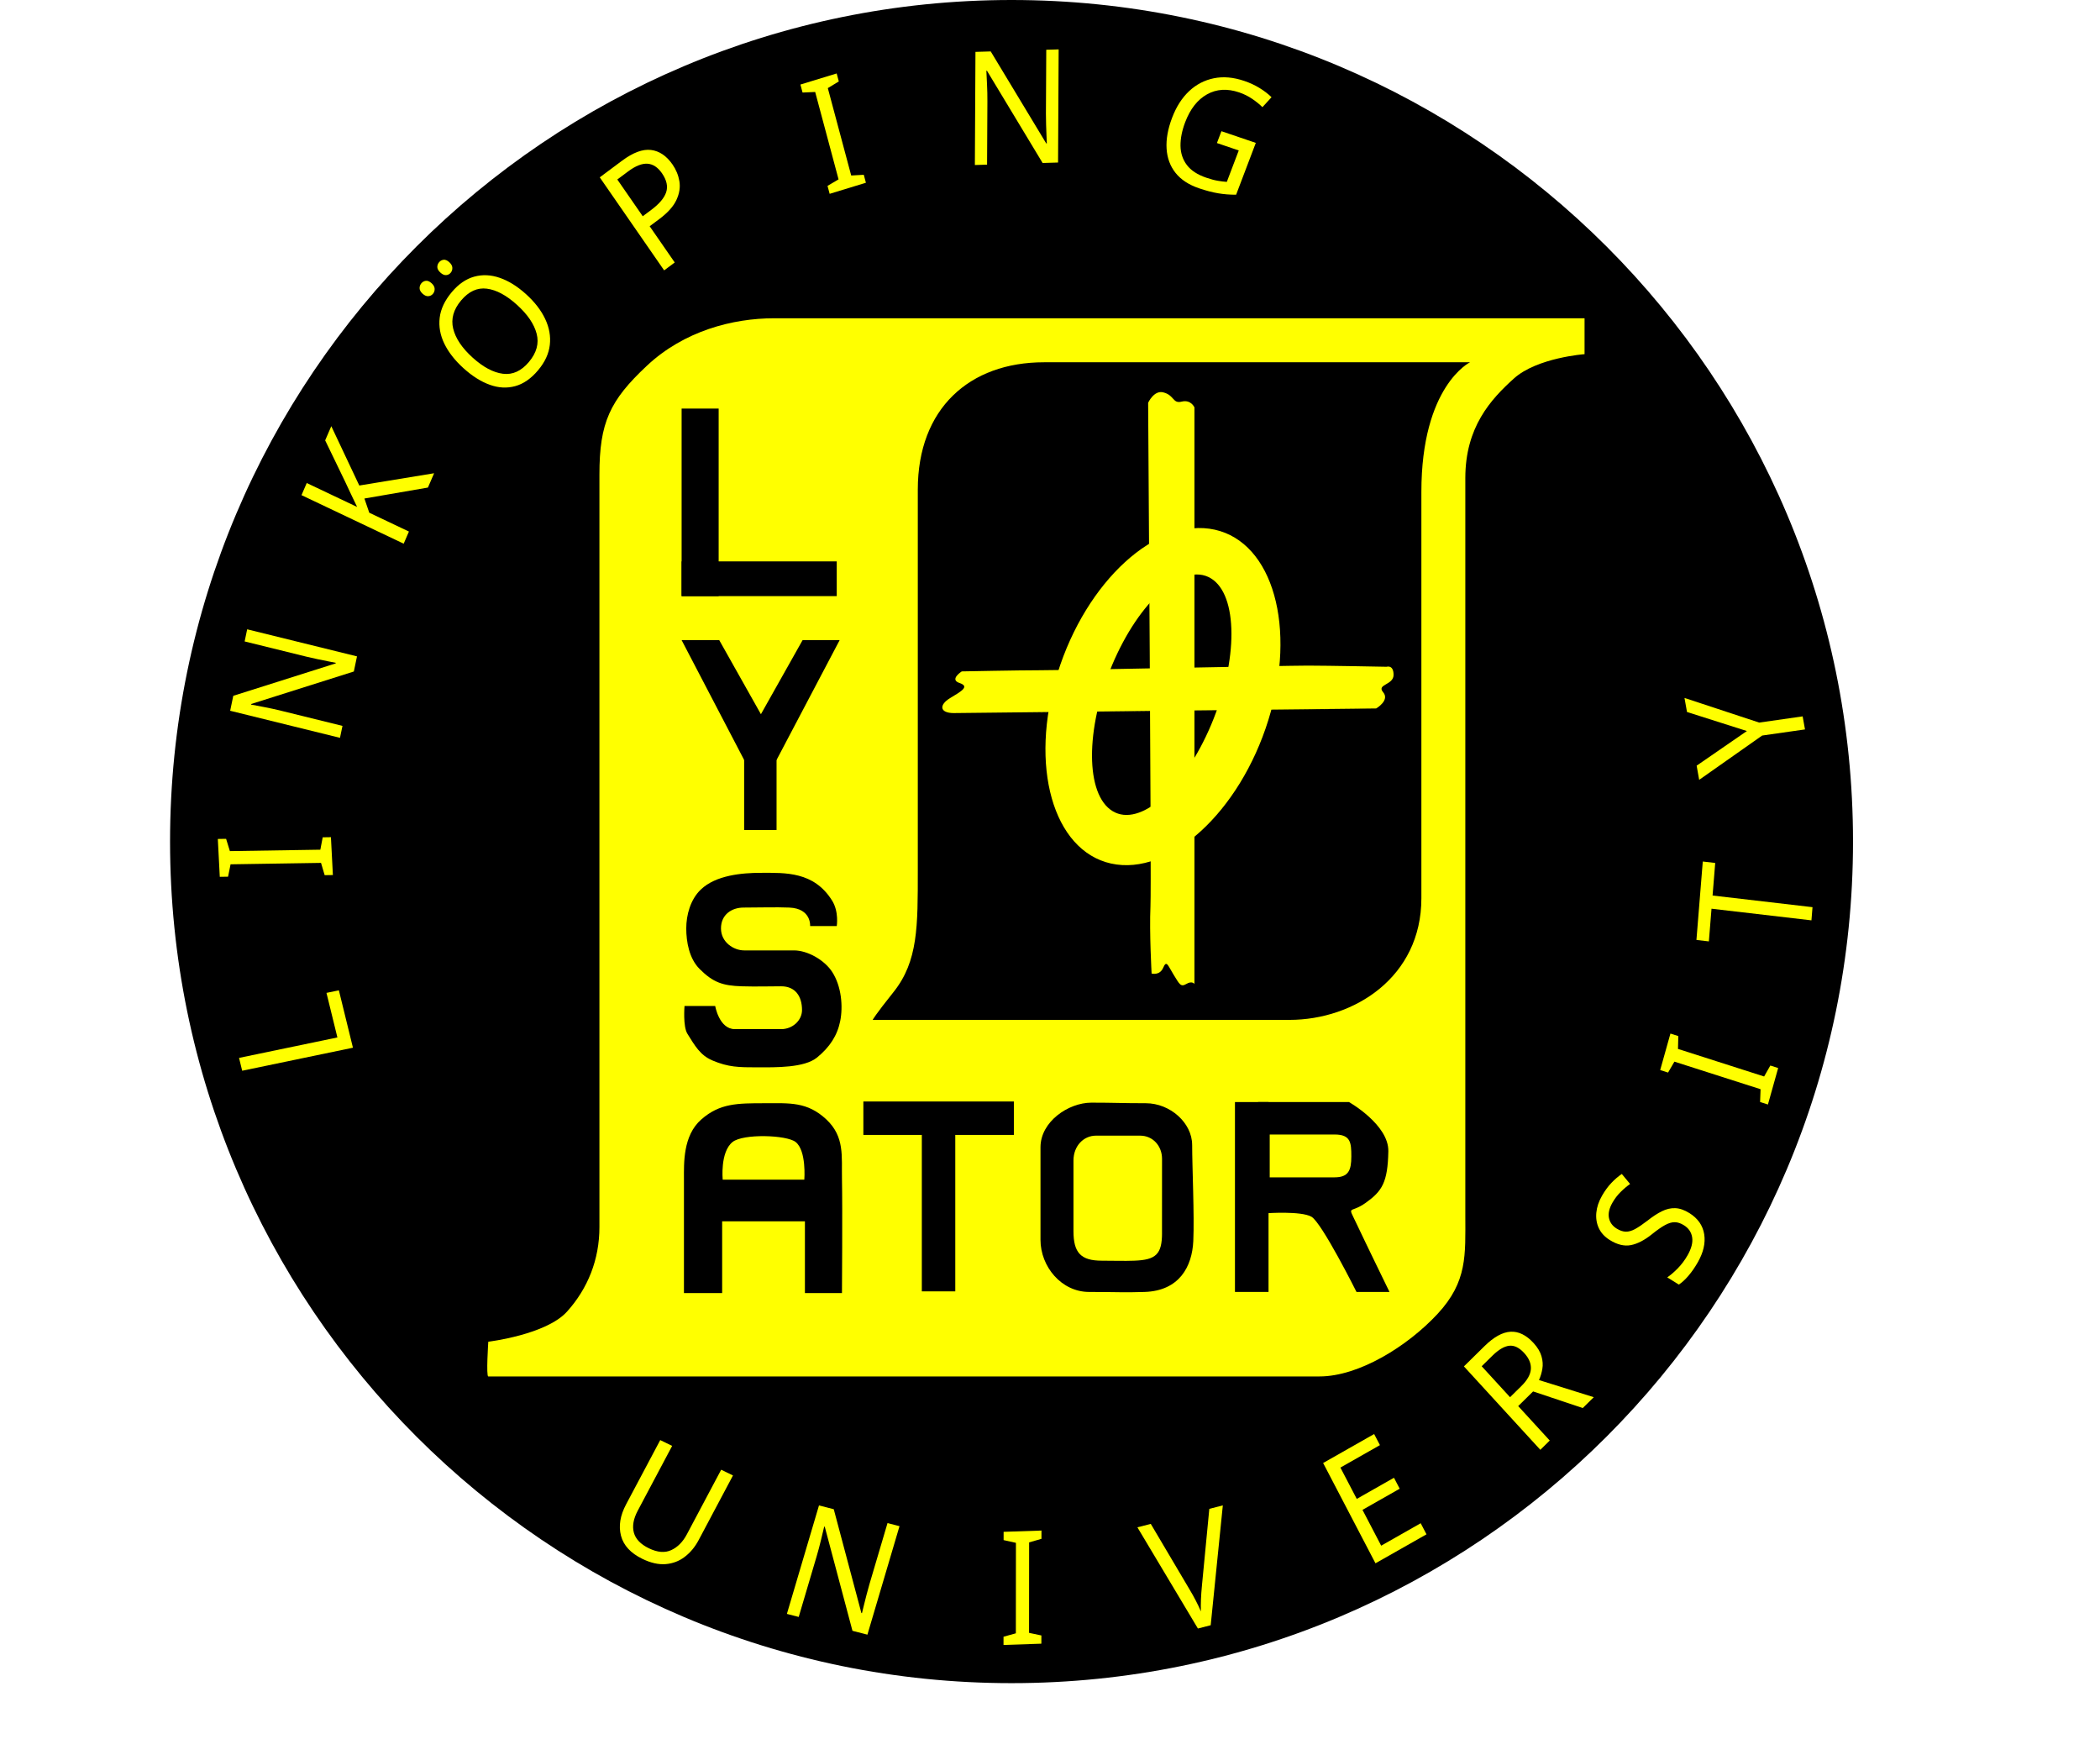
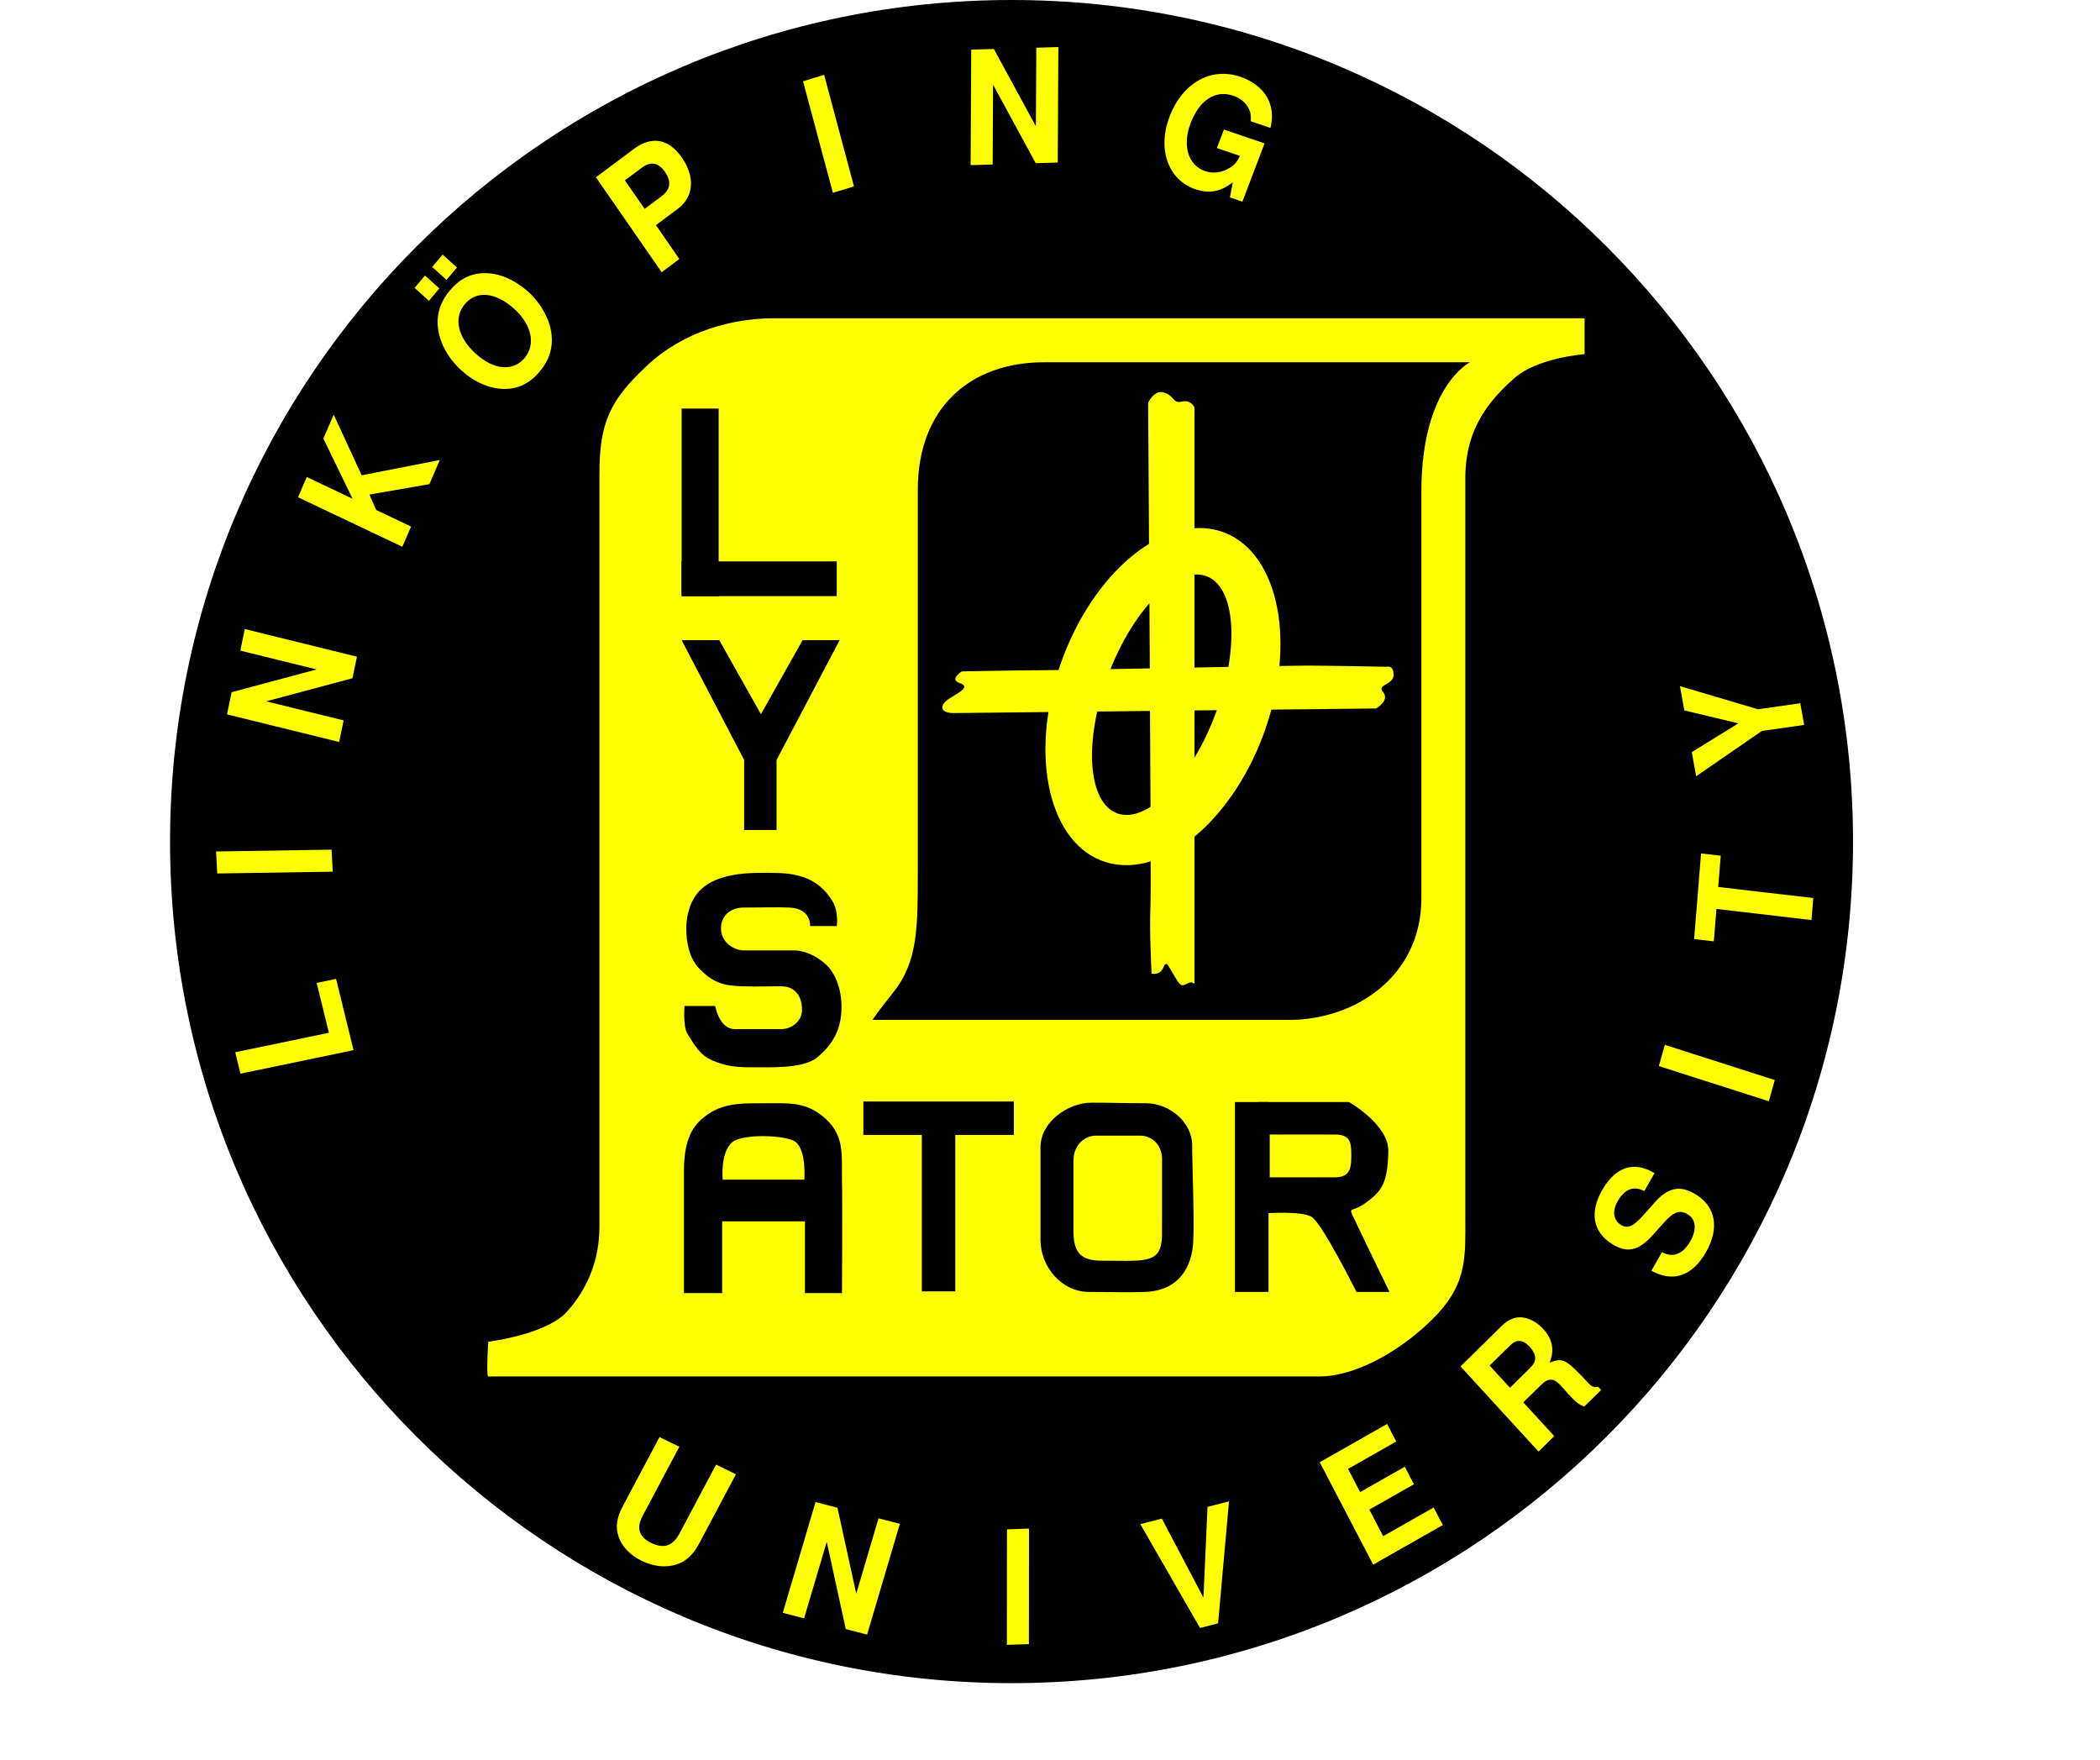
<svg xmlns="http://www.w3.org/2000/svg" viewBox="0 0 666 558" fill="#ff0">
  <path d="m320.8 533.74c147.39 0 266.87-119.48 266.87-266.87.01-147.39-119.48-266.87-266.87-266.87-147.38 0-266.87 119.48-266.87 266.87.004 147.39 119.49 266.87 266.87 266.87z" fill="#000" />
  <path d="m154.86 436.48c-.734 0 0-11.014 0-11.014s18.357-2.203 24.965-9.546c6.607-7.342 10.279-16.494 10.279-26.801v-144.28-94.352c0-16.522 3.304-23.496 15.053-34.51 11.748-11.014 27.167-15.053 40.384-15.053h117.85 139.14v11.382s-15.052 1.101-22.395 7.708c-7.342 6.608-15.419 15.419-15.419 31.573v138.04 95.822c0 12.481.733 20.926-8.812 31.206-9.545 10.279-24.965 19.825-37.447 19.825s-113.81 0-127.76 0h-135.82z" />
  <path d="m466.19 114.88h-135.1c-23.646 0-40.017 14.684-40.017 40.383v120.79c0 17.623.123 28.758-7.709 38.548-5.874 7.344-6.606 8.812-6.606 8.812s111.61 0 132.17 0c20.56 0 41.852-13.584 41.852-38.549v-128.86c0-33.64 15.42-41.12 15.42-41.12z" fill="#000" />
  <path d="m352.39 273.84c-18.467-4.08-26.083-31.086-17.009-60.324 9.075-29.237 31.404-49.631 49.873-45.553 18.467 4.076 26.083 31.086 17.009 60.323-9.07 29.23-31.4 49.62-49.87 45.55z" />
  <path d="m352.88 257.23c-8.679-5.213-8.752-25.975-.163-46.371s22.589-32.703 31.267-27.492c8.681 5.212 8.751 25.975.163 46.372-8.59 20.4-22.59 32.71-31.27 27.49z" fill="#000" />
  <path d="m302.45 226.12c-4.406 0-4.772-2.569-1.102-4.771 3.672-2.204 6.242-3.672 2.938-4.773-3.305-1.101.734-3.671.734-3.671s17.99-.367 24.965-.367c7.171 0 77.563-1.468 84.807-1.468 6.243 0 24.965.367 24.965.367s2.204-.734 2.204 2.57c0 3.303-5.508 2.936-3.305 5.506 2.202 2.569-2.203 5.14-2.203 5.14" />
  <path d="m436.45 224.65c-5.874 0-105 1.468-110.87 1.468" />
  <path d="m378.81 292.2v-163.01s-1.102-2.57-4.039-1.835c-2.938.734-2.241-2.031-5.874-2.938-2.937-.734-4.773 3.305-4.773 3.305 0 6.617 1.103 151.26.735 159.7-.366 8.443.366 21.293.366 21.293s2.57.734 3.671-1.834c1.104-2.57 1.47-.735 3.305 2.201 1.836 2.938 2.202 4.039 4.038 2.938 1.836-1.102 2.569 0 2.569 0s0-15.421 0-19.826" />
-   <g font-family="Helvetica-Bold">
-     <text font-size="50.234" transform="matrix(-.221 -.9016 .9791 -.2036 113.01 336.63)">L</text>
-     <text font-size="50.233" transform="matrix(-.0479 -.9268 .9999 -.0157 105.67 279.35)">I</text>
-     <text font-size="50.23" transform="matrix(.1897 -.9083 .9709 .2393 106.9 238.4)">N</text>
-     <text font-size="50.232" transform="matrix(.3681 -.852 .9033 .429 126.23 176.56)">K</text>
-     <text font-size="50.234" transform="matrix(.5979 -.7101 .7415 .671 158.53 131.03)">Ö</text>
-     <text font-size="50.233" transform="matrix(.744 -.5552 .5691 .8223 207 88.445)">P</text>
-     <text font-size="50.231" transform="matrix(.8877 -.2715 .2585 .966 261.33 62.012)">I</text>
-     <text font-size="50.233" transform="matrix(.9278 -.0278 -.0052 1 304.65 52.464)">N</text>
-     <text font-size="50.231" transform="matrix(.8791 .2986 -.3551 .9348 362.66 53.2)">G</text>
-     <text font-size="50.23" transform="matrix(.2507 -.8932 .9524 .3047 560.18 352.05)">I</text>
-     <text font-size="50.232" transform="matrix(.9269 -.0313 -.00087031 1 316.39 521.69)">I</text>
-     <text font-size="50.231" transform="matrix(.898 .2315 -.2837 .9589 245.18 510.65)">N</text>
-     <text font-size="50.23" transform="matrix(.8347 .4058 -.4691 .8831 188.79 486.51)">U</text>
-     <text font-size="50.233" transform="matrix(.8988 -.2308 .2138 .9769 368.39 519.37)">V</text>
-     <text font-size="50.234" transform="matrix(.807 -.4585 .4628 .8865 432.29 497.97)">E</text>
-     <text font-size="50.23" transform="matrix(.6616 -.6512 .6755 .7373 485.28 462.92)">R</text>
-     <text font-size="50.23" transform="matrix(.4615 -.8054 .8489 .5285 532.27 410.05)">S</text>
-     <text font-size="50.233" transform="matrix(.0749 -.9254 .9933 .1158 573.61 302.68)">T</text>
-     <text font-size="50.234" transform="matrix(-.1639 -.9132 .99 -.1414 574.4 242.22)">Y</text>
+   <g font-family="Helvetica" font-weight="Bold" font-size="50.23">
+     <text transform="matrix(-.221 -.9016 .9791 -.2036 113.01 336.63)">L</text>
+     <text transform="matrix(-.0479 -.9268 .9999 -.0157 105.67 279.35)">I</text>
+     <text transform="matrix(.1897 -.9083 .9709 .2393 106.9 238.4)">N</text>
+     <text transform="matrix(.3681 -.852 .9033 .429 126.23 176.56)">K</text>
+     <text transform="matrix(.5979 -.7101 .7415 .671 158.53 131.03)">Ö</text>
+     <text transform="matrix(.744 -.5552 .5691 .8223 207 88.445)">P</text>
+     <text transform="matrix(.8877 -.2715 .2585 .966 261.33 62.012)">I</text>
+     <text transform="matrix(.9278 -.0278 -.0052 1 304.65 52.464)">N</text>
+     <text transform="matrix(.8791 .2986 -.3551 .9348 362.66 53.2)">G</text>
+     <text transform="matrix(.8347 .4058 -.4691 .8831 188.79 486.51)">U</text>
+     <text transform="matrix(.898 .2315 -.2837 .9589 245.18 510.65)">N</text>
+     <text transform="matrix(.9269 -.0313 -.0009 1 316.39 521.69)">I</text>
+     <text transform="matrix(.8988 -.2308 .2138 .9769 368.39 519.37)">V</text>
+     <text transform="matrix(.807 -.4585 .4628 .8865 432.29 497.97)">E</text>
+     <text transform="matrix(.6616 -.6512 .6755 .7373 485.28 462.92)">R</text>
+     <text transform="matrix(.4615 -.8054 .8489 .5285 532.27 410.05)">S</text>
+     <text transform="matrix(.2507 -.8932 .9524 .3047 560.18 352.05)">I</text>
+     <text transform="matrix(.0749 -.9254 .9933 .1158 573.61 302.68)">T</text>
+     <text transform="matrix(-.1639 -.9132 .99 -.1414 574.4 242.22)">Y</text>
  </g>
  <g fill="#000">
    <g id="L">
      <rect y="129.56" x="216.17" height="59.475" width="11.747" />
      <rect y="178.02" x="216.17" height="11.013" width="49.196" />
    </g>
    <g id="Y">
      <polygon points="236 240.99 216.17 202.99 228.1 202.99 241.32 226.48 254.54 202.99 266.29 202.99 246.28 240.99" />
      <rect y="231.62" x="236" height="31.574" width="10.28" />
    </g>
    <path d="m265.37 293.67s.736-4.549-1.469-8.077c-5.813-9.301-14.869-8.812-22.578-8.812-6.011 0-14.318.736-19.092 5.324-3.287 3.161-4.59 8.078-4.59 12.3s.918 9.546 4.223 12.85c4.283 4.284 7.342 5.322 13.399 5.506 4.587.139 8.429 0 12.483 0 4.467 0 6.608 3.149 6.608 7.525 0 3.307-3 6.06-6.608 6.06h-14.686c-4.994 0-6.241-7.344-6.241-7.344h-9.729s-.546 6.472.917 8.811c2.375 3.801 4.038 6.793 7.894 8.445 5.075 2.176 8.443 2.202 14.318 2.202s14.869.183 18.907-3.122c4.039-3.304 6.425-6.974 7.342-11.562.917-4.59.421-11.018-2.57-15.604-2.434-3.732-7.75-6.793-12.115-6.793h-15.786c-3.304 0-7.343-2.568-7.343-6.975s3.426-6.608 7.158-6.608c5.141 0 10.096-.183 14.502 0 7.087.295 6.608 5.874 6.608 5.874l8.45-.01z" />
    <g id="A">
      <path d="m216.91 410.05v-36.163c0-4.956-.367-13.767 5.507-18.906 5.875-5.139 11.381-5.139 20.193-5.139 7.711 0 13.385-.554 19.458 5.139 5.874 5.507 4.81 11.747 4.956 18.906.184 8.995 0 36.163 0 36.163h-11.749v-22.76h-26.25v22.76h-12.12z" />
      <path d="m229.2 374.07h25.883s.734-9.178-2.753-11.932c-2.86-2.258-16.643-2.693-20.009 0-3.98 3.19-3.12 11.93-3.12 11.93z" fill="#ff0" />
    </g>
    <polygon points="321.54 349.29 273.81 349.29 273.81 359.89 292.35 359.89 292.35 409.5 302.96 409.5 302.96 359.89 321.54 359.89" />
    <path d="m378.08 363.06c0-6.976-6.977-13.217-14.686-13.217s-9.913-.184-17.256-.184-16.153 6.058-16.153 14.135v29.371c0 8.443 6.608 16.521 15.42 16.521s11.007.22 17.622 0c11.014-.368 15.053-8.078 15.418-16.154.37-8.09-.36-23.51-.36-30.48zm-9.55 27.9c0 6.767-1.921 8.566-8.812 8.812-3.55.126-5.549 0-10.279 0-6.688 0-8.994-2.547-8.994-9.362v-22.396c0-4.645 3.217-7.894 7.159-7.894h13.95c4.14 0 6.977 3.329 6.977 7.343-.01 4.02-.01 18.85-.01 23.5z" />
    <g id="R">
      <rect y="349.47" x="391.66" height="60.212" width="10.646" />
      <path d="m399 349.47h28.819s12.64 7.153 12.483 15.604c-.184 9.913-2.021 12.665-7.16 16.337s-5.874.366-2.937 6.608c2.937 6.241 10.463 21.662 10.463 21.662h-10.463s-11.015-22.028-14.317-23.864c-3.305-1.836-13.952-1.102-13.952-1.102" />
      <path d="m402.68 359.76h20.559c5.142 0 5.325 2.569 5.325 6.974 0 4.407-.919 6.609-5.325 6.609h-20.559v-13.58z" fill="#ff0" />
    </g>
  </g>
</svg>
